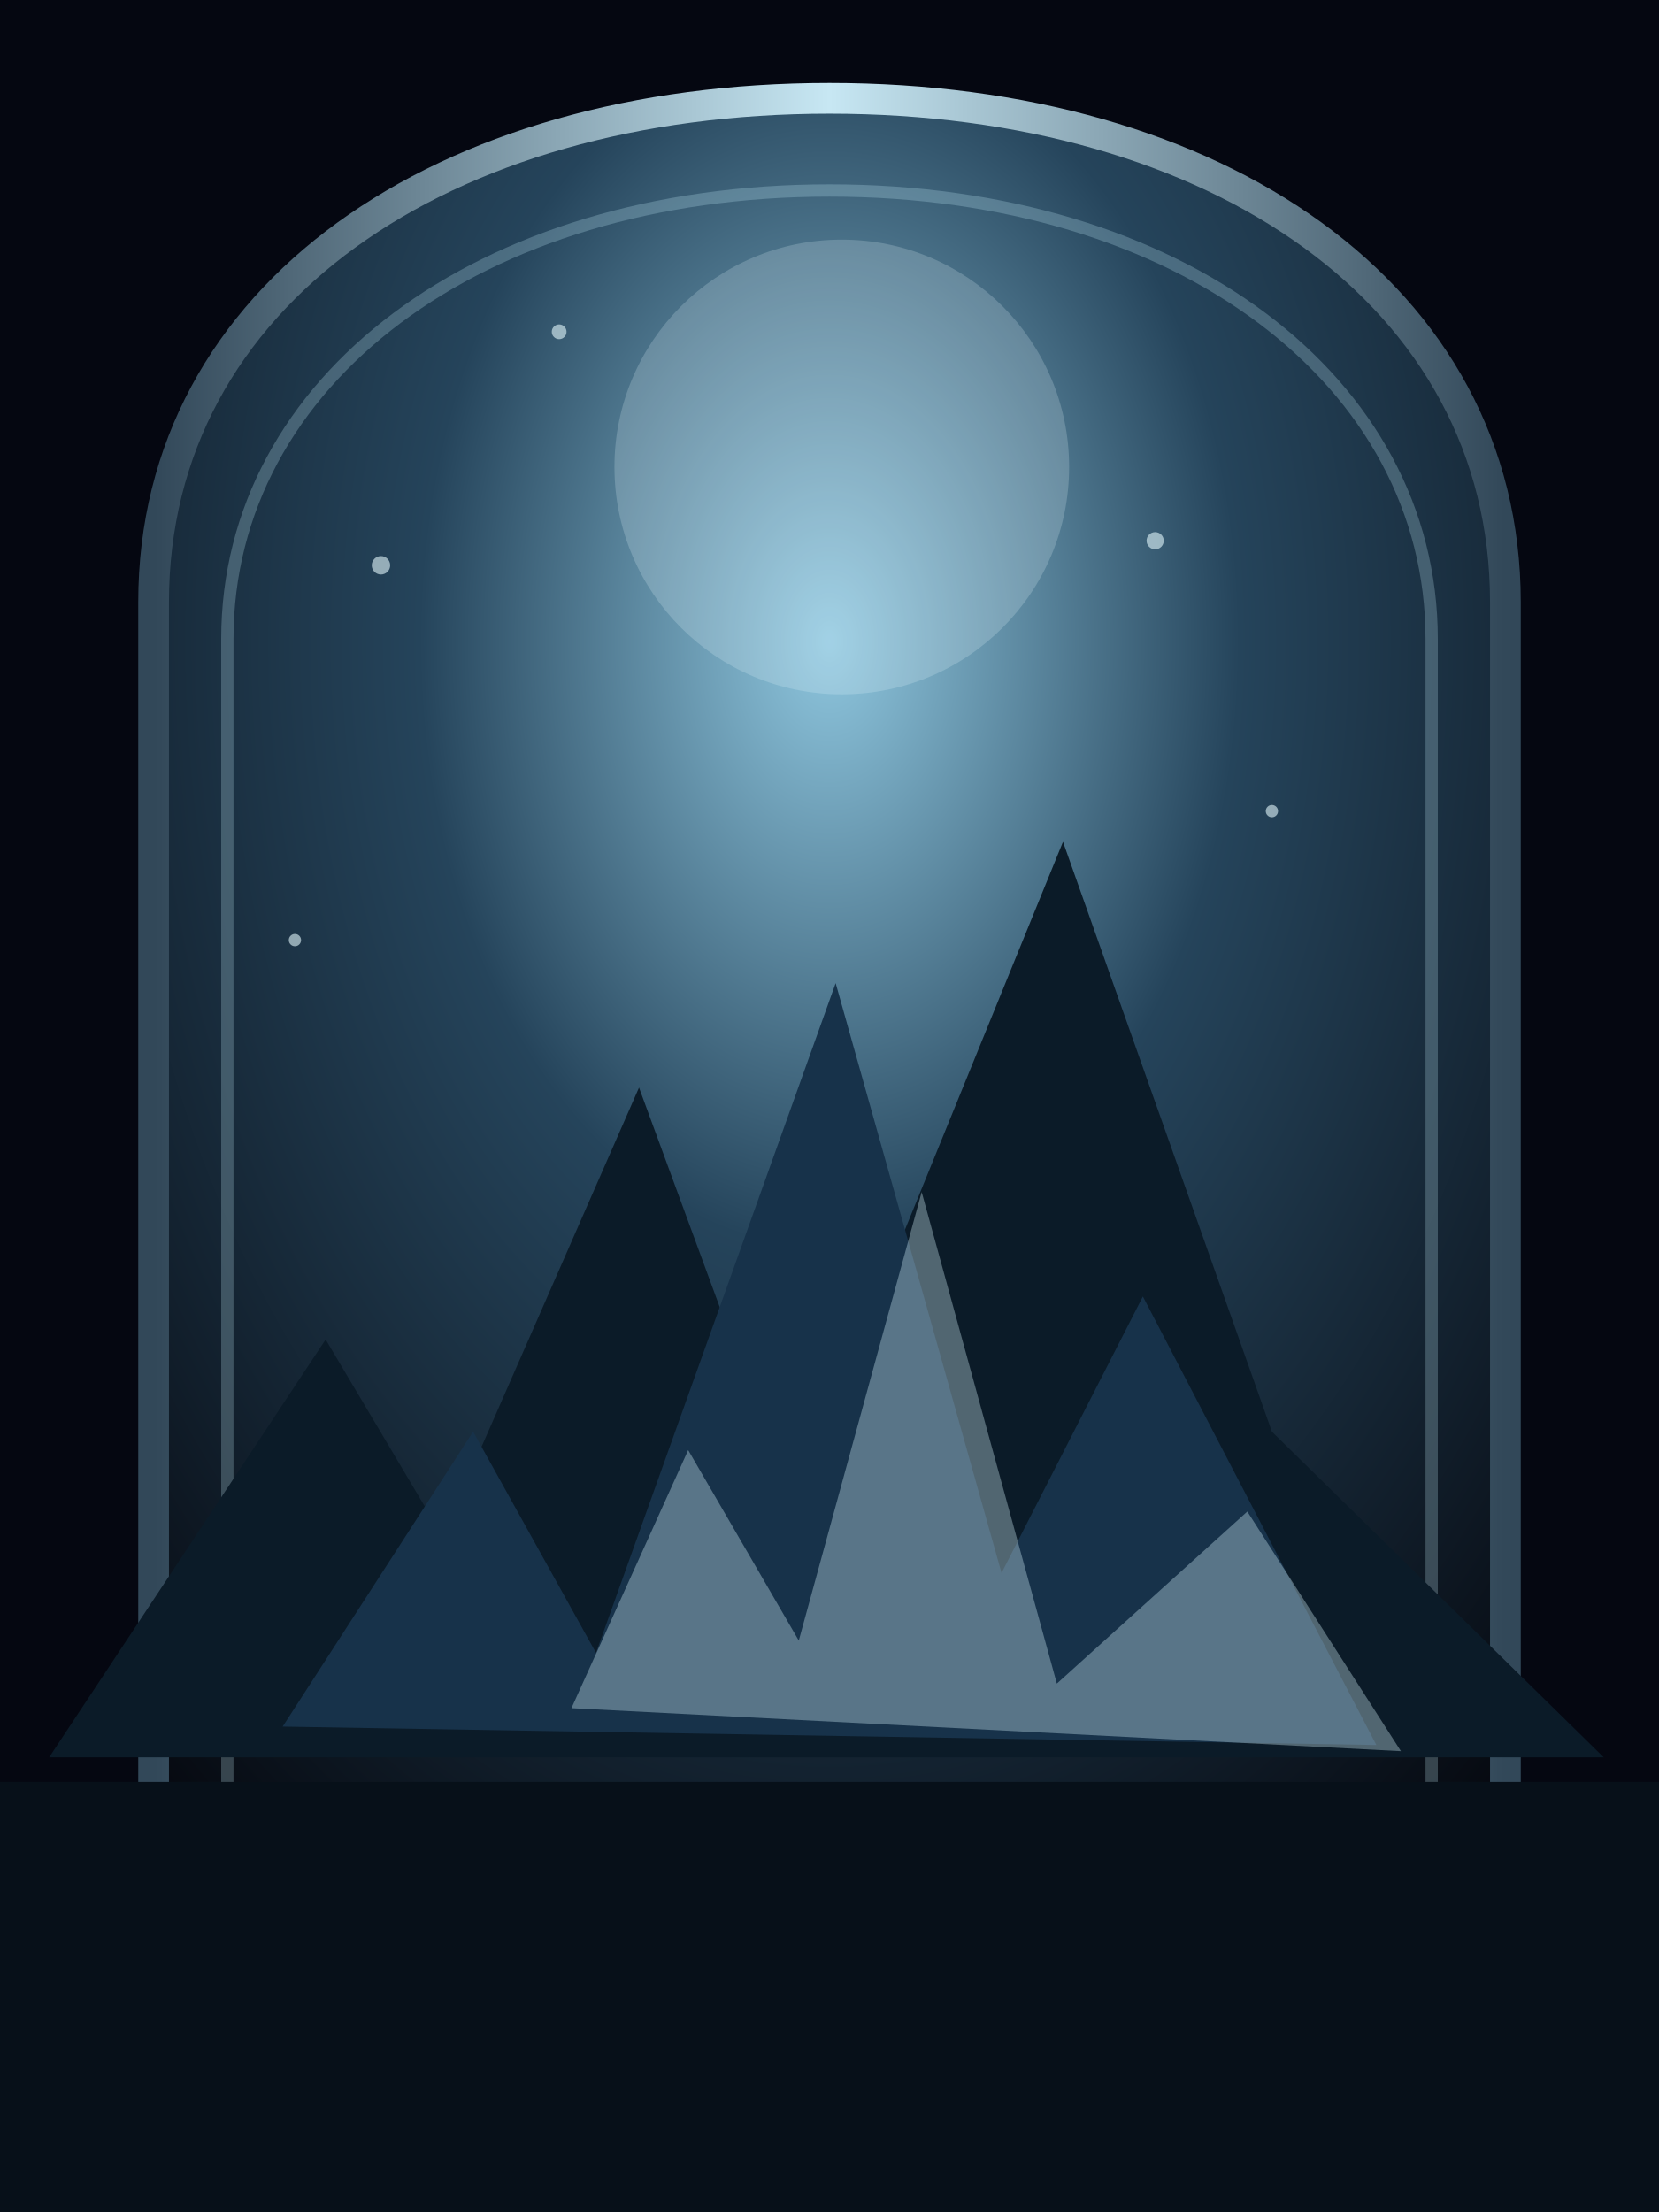
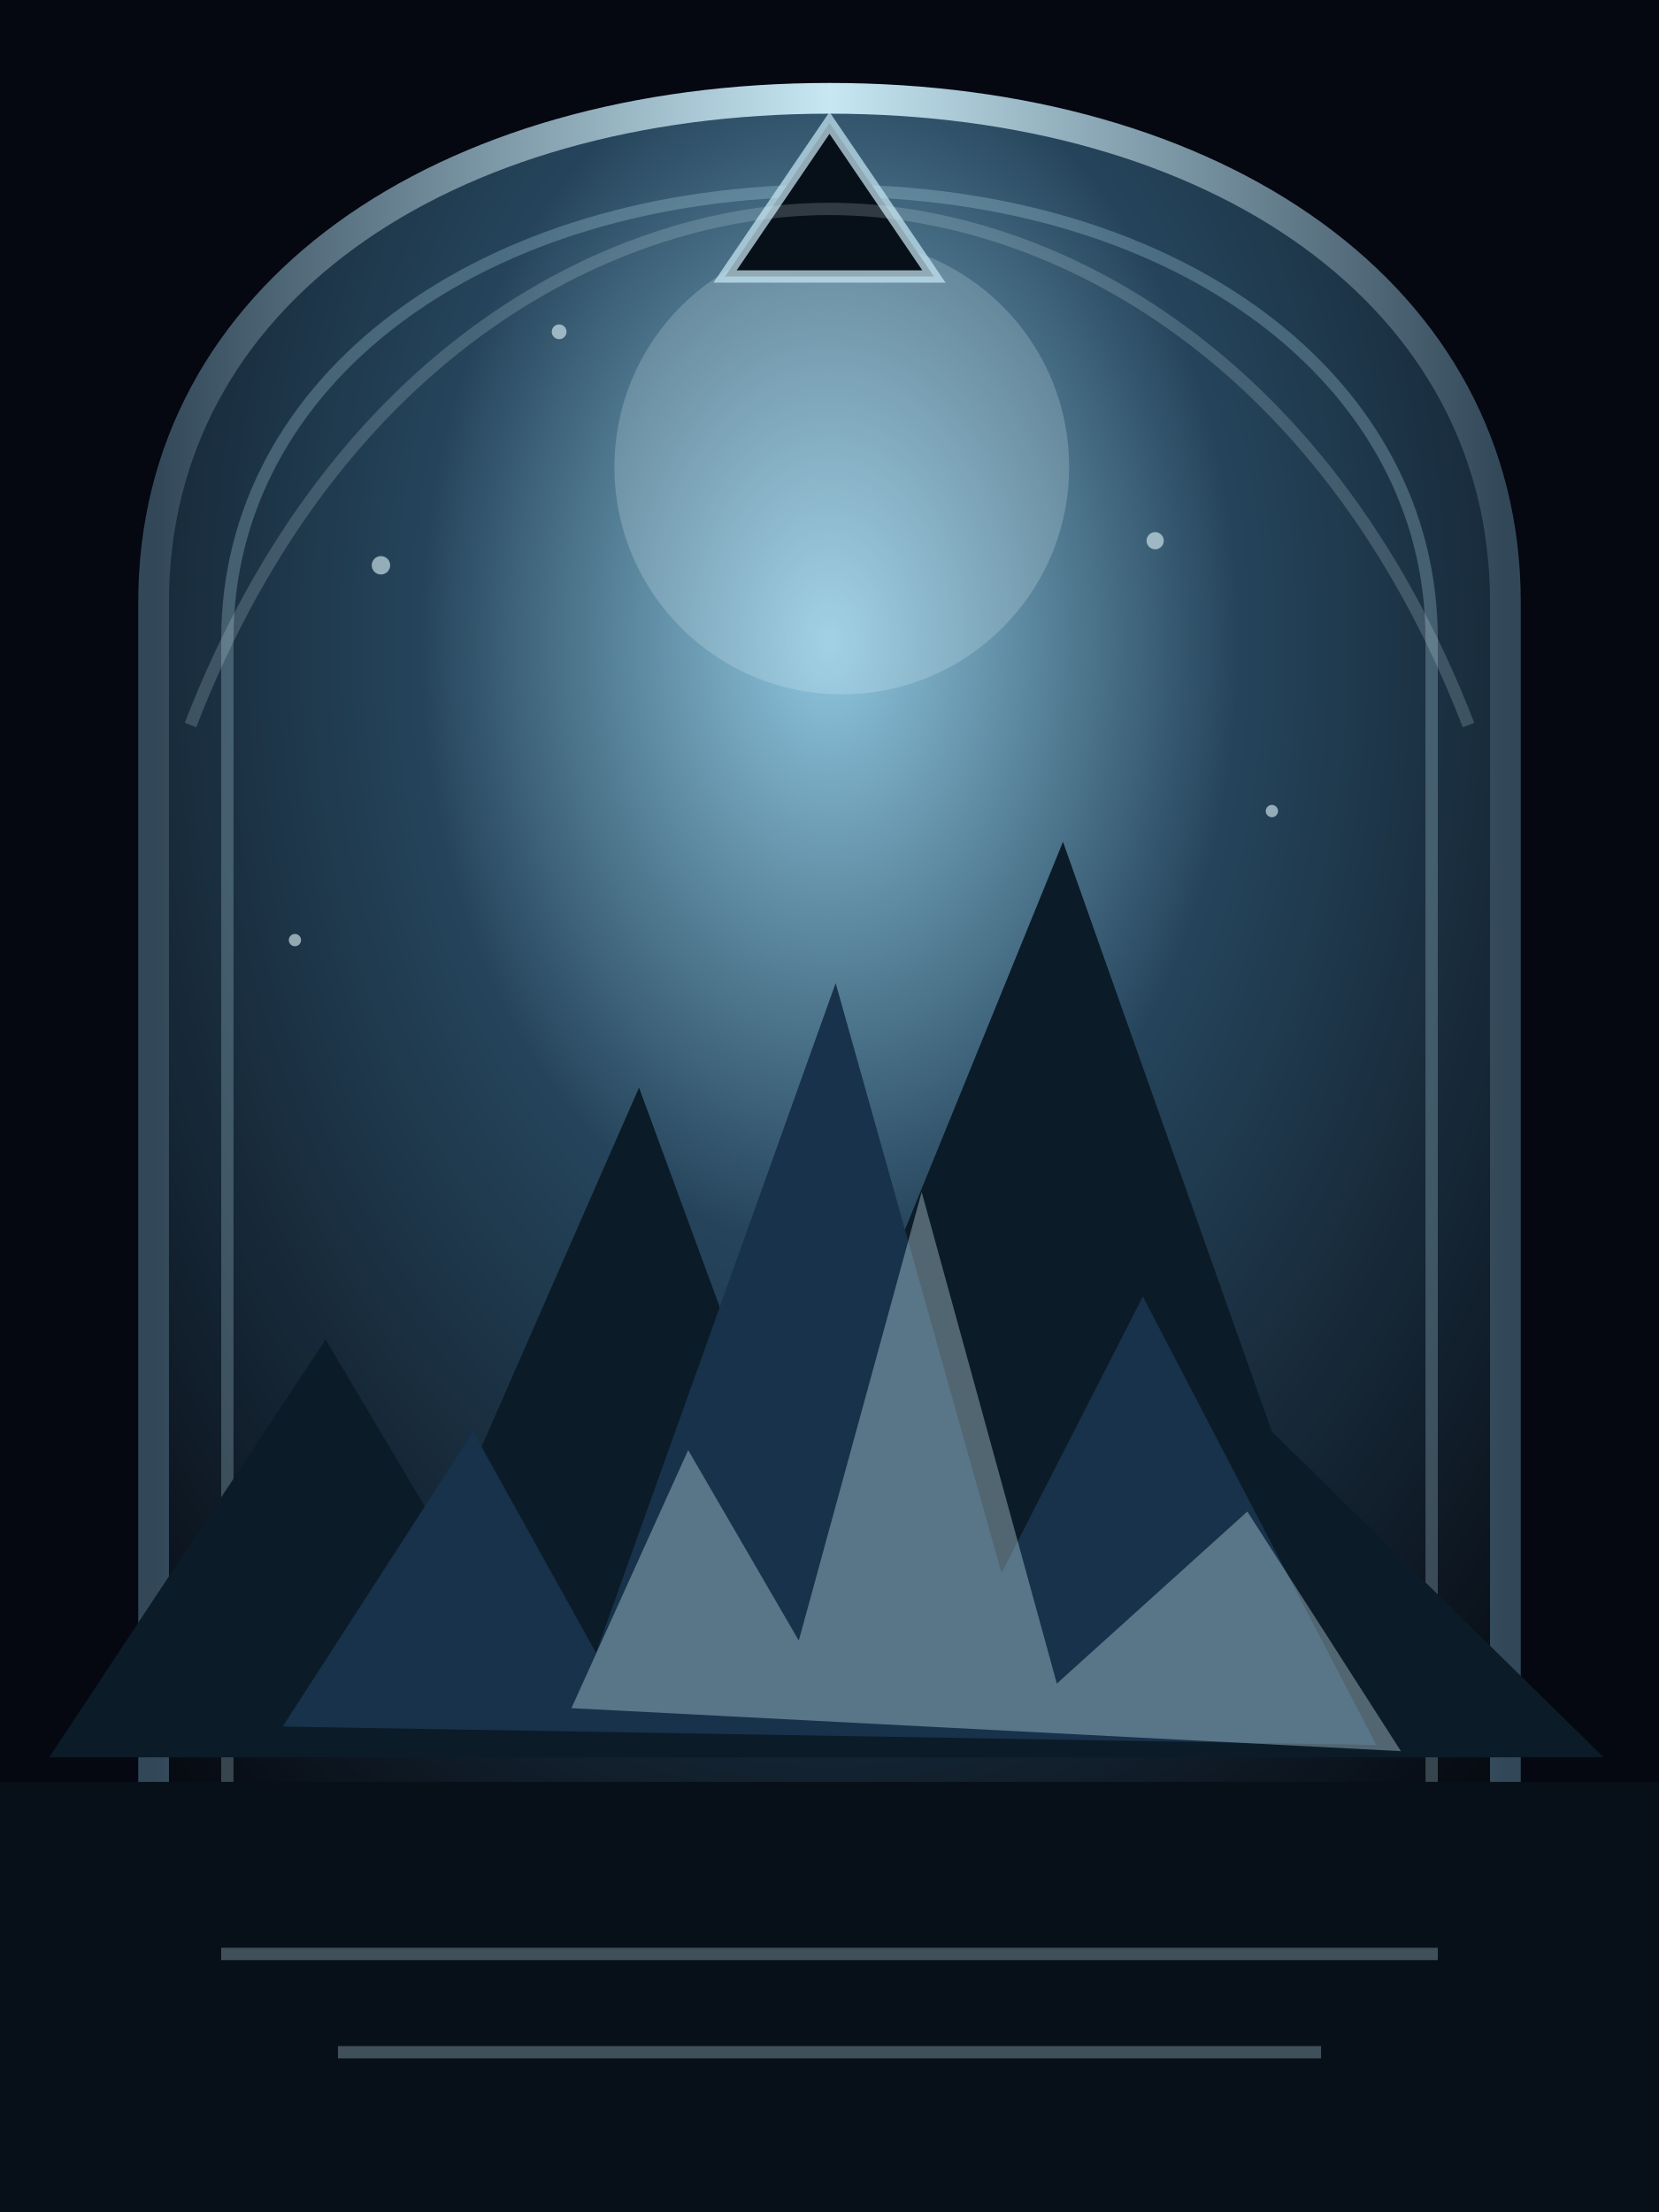
<svg xmlns="http://www.w3.org/2000/svg" viewBox="0 0 270 360" role="img" aria-label="Forgotten tundra portal">
  <defs>
    <radialGradient id="sky" cx="50%" cy="28%" r="76%">
      <stop offset="0" stop-color="#8fc7df" />
      <stop offset="0.4" stop-color="#25445b" />
      <stop offset="1" stop-color="#060910" />
    </radialGradient>
    <linearGradient id="rim" x1="0" x2="1">
      <stop offset="0" stop-color="#324859" />
      <stop offset="0.5" stop-color="#c7e7f3" />
      <stop offset="1" stop-color="#324859" />
    </linearGradient>
  </defs>
  <rect width="270" height="360" fill="#050711" />
  <path d="M25 336V98C25 48 72 16 135 16s110 32 110 82v238Z" fill="url(#sky)" stroke="url(#rim)" stroke-width="5" />
  <path d="M37 328V104c0-42 41-73 98-73s98 31 98 73v224Z" fill="none" stroke="#c9f2ff" stroke-opacity=".24" stroke-width="2" />
  <circle cx="137" cy="76" r="37" fill="#e9fbff" opacity=".2" />
  <path d="M0 290h270v70H0Z" fill="#071019" />
  <path d="m8 286 45-68 19 32 32-73 25 68 44-108 34 96 54 53Z" fill="#0b1b28" />
  <path d="m46 281 31-48 20 36 39-109 27 96 23-45 38 73Z" fill="#17324a" />
  <path d="m93 278 19-42 18 31 20-73 22 80 31-28 25 39Z" fill="#d8f6ff" opacity=".34" />
  <g fill="#e7fbff" opacity=".58">
    <circle cx="62" cy="92" r="1.5" />
    <circle cx="91" cy="54" r="1.2" />
    <circle cx="188" cy="88" r="1.4" />
    <circle cx="207" cy="132" r="1" />
    <circle cx="48" cy="153" r="1" />
  </g>
+   <path d="M135 20 118 45h34Z" fill="#071019" stroke="#c7e7f3" stroke-opacity=".72" stroke-width="2" />
+   <path d="M36 318h198M55 334h160" stroke="#c7e7f3" stroke-opacity=".3" stroke-width="2" />
+   <path d="M31 118c24-62 70-84 104-84s80 22 104 84" fill="none" stroke="#e7fbff" stroke-opacity=".18" stroke-width="2" />
</svg>
